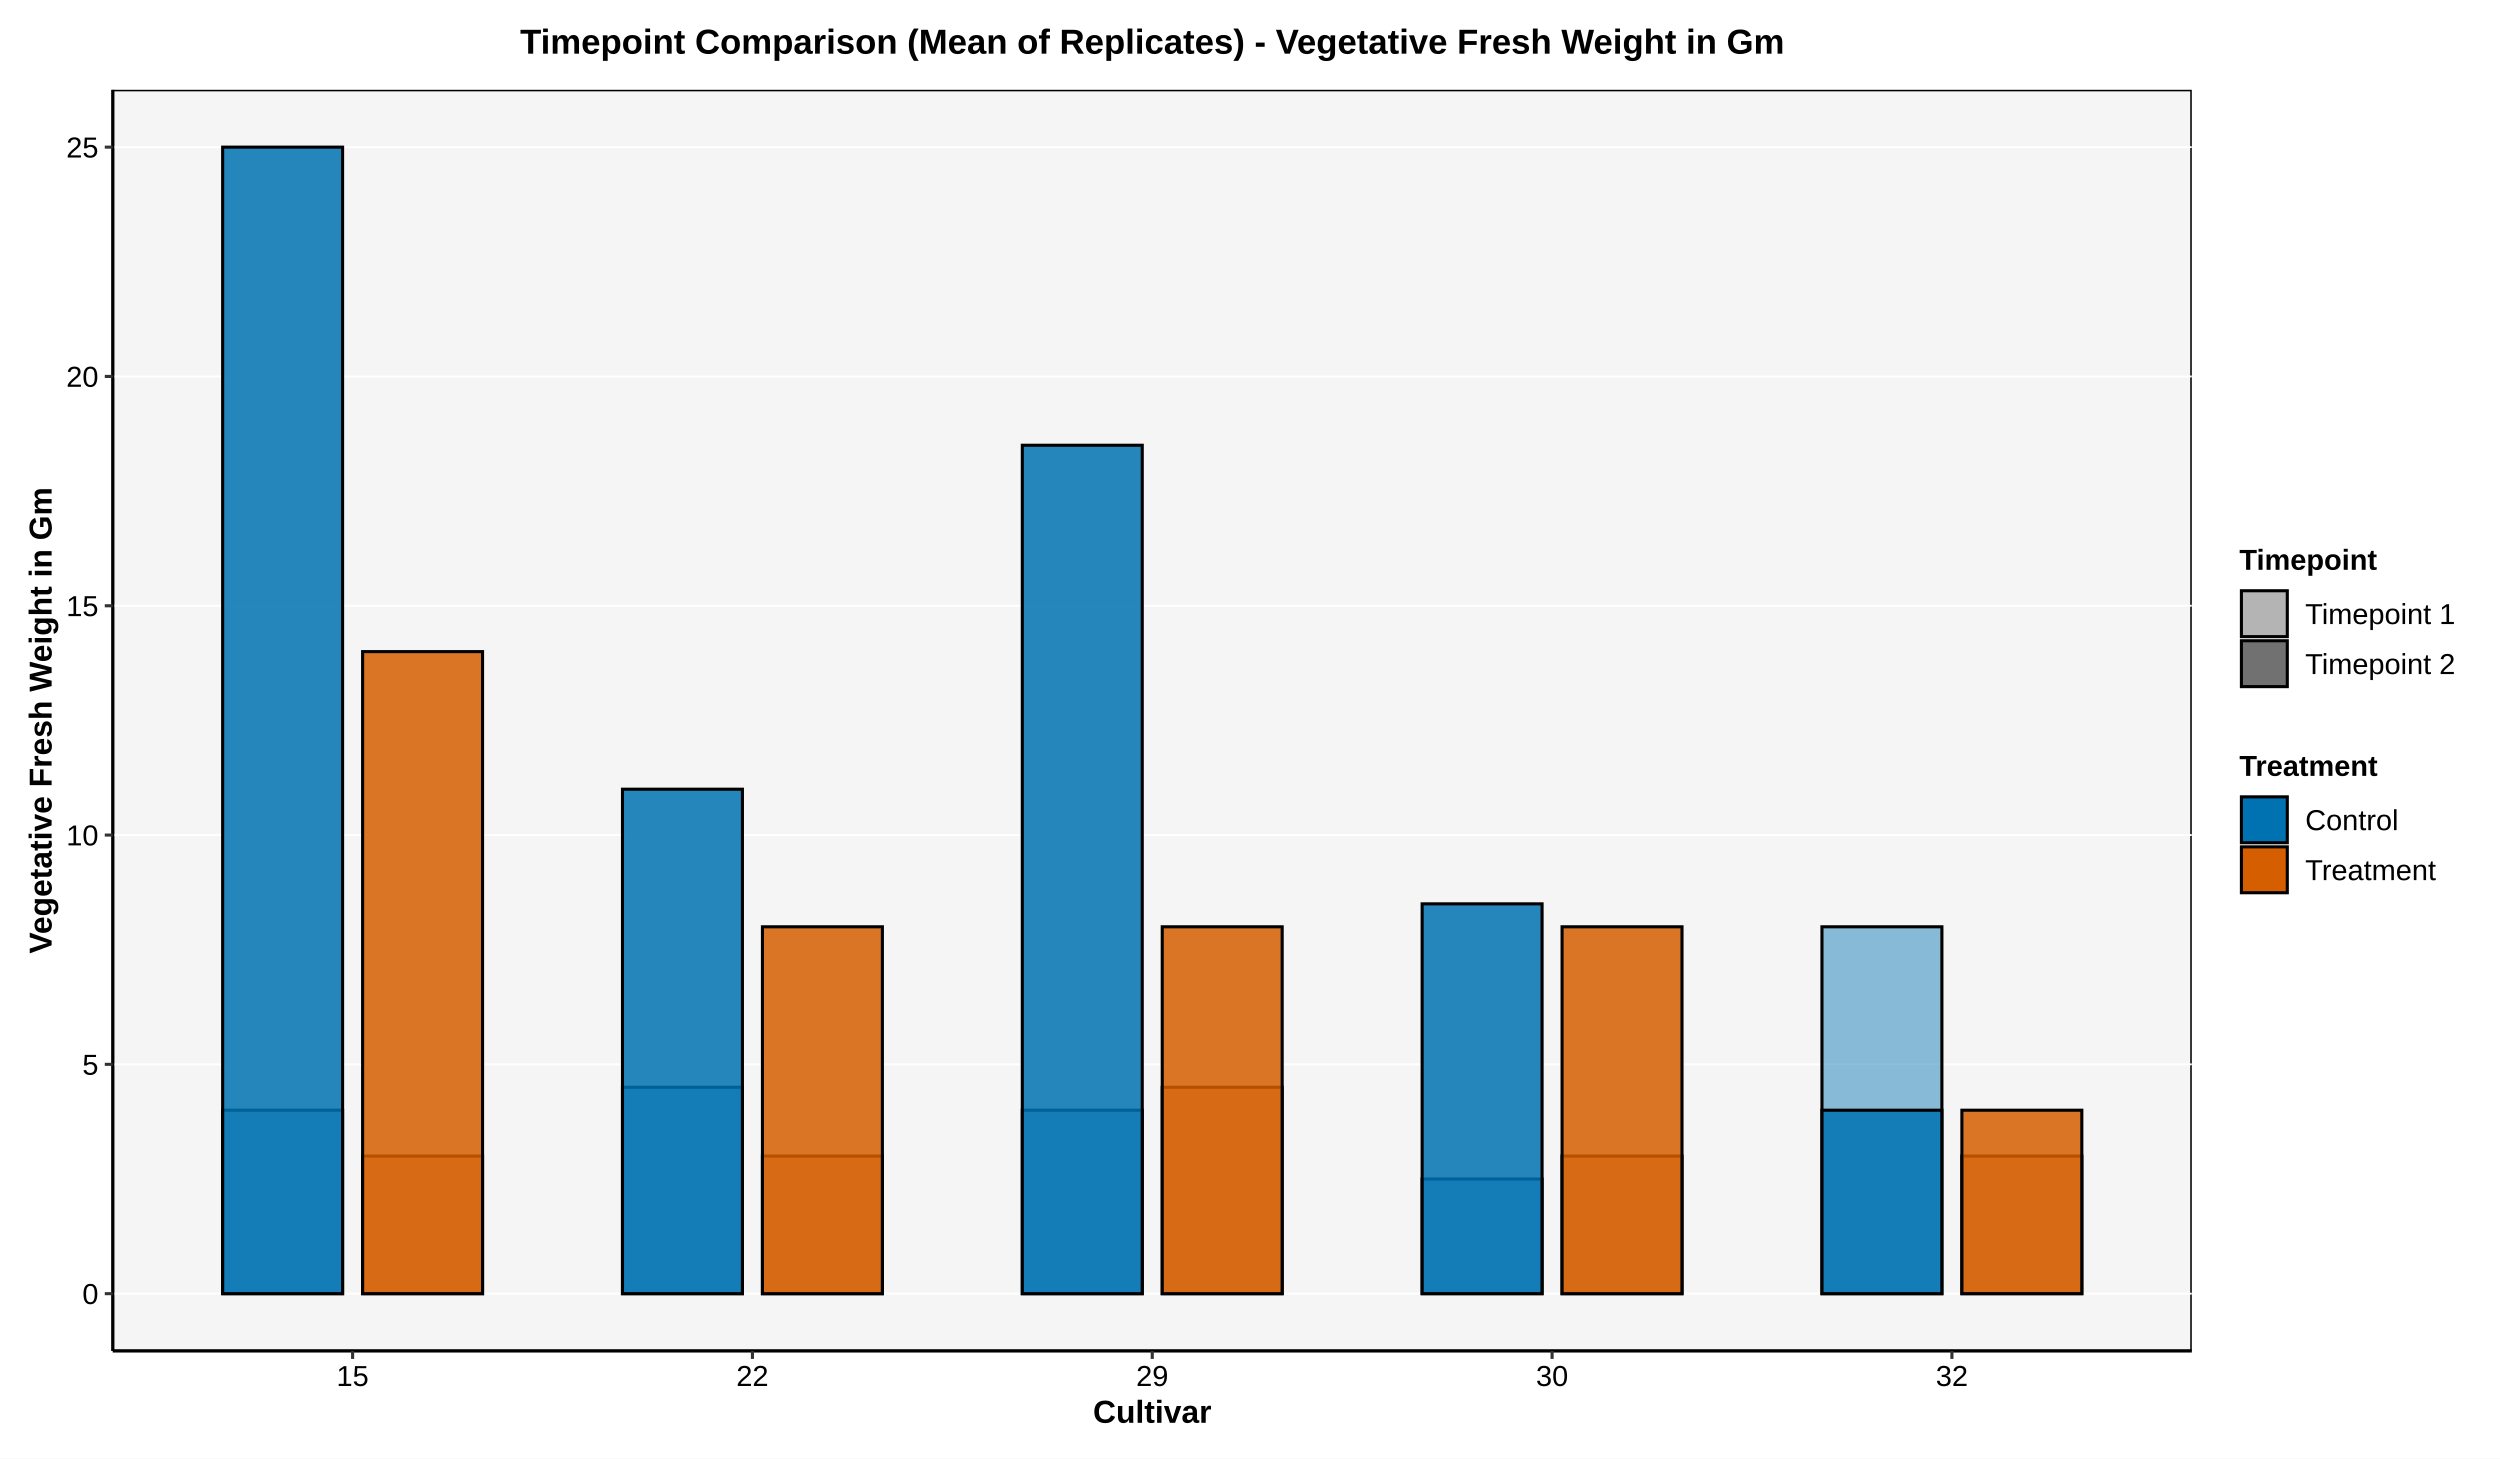
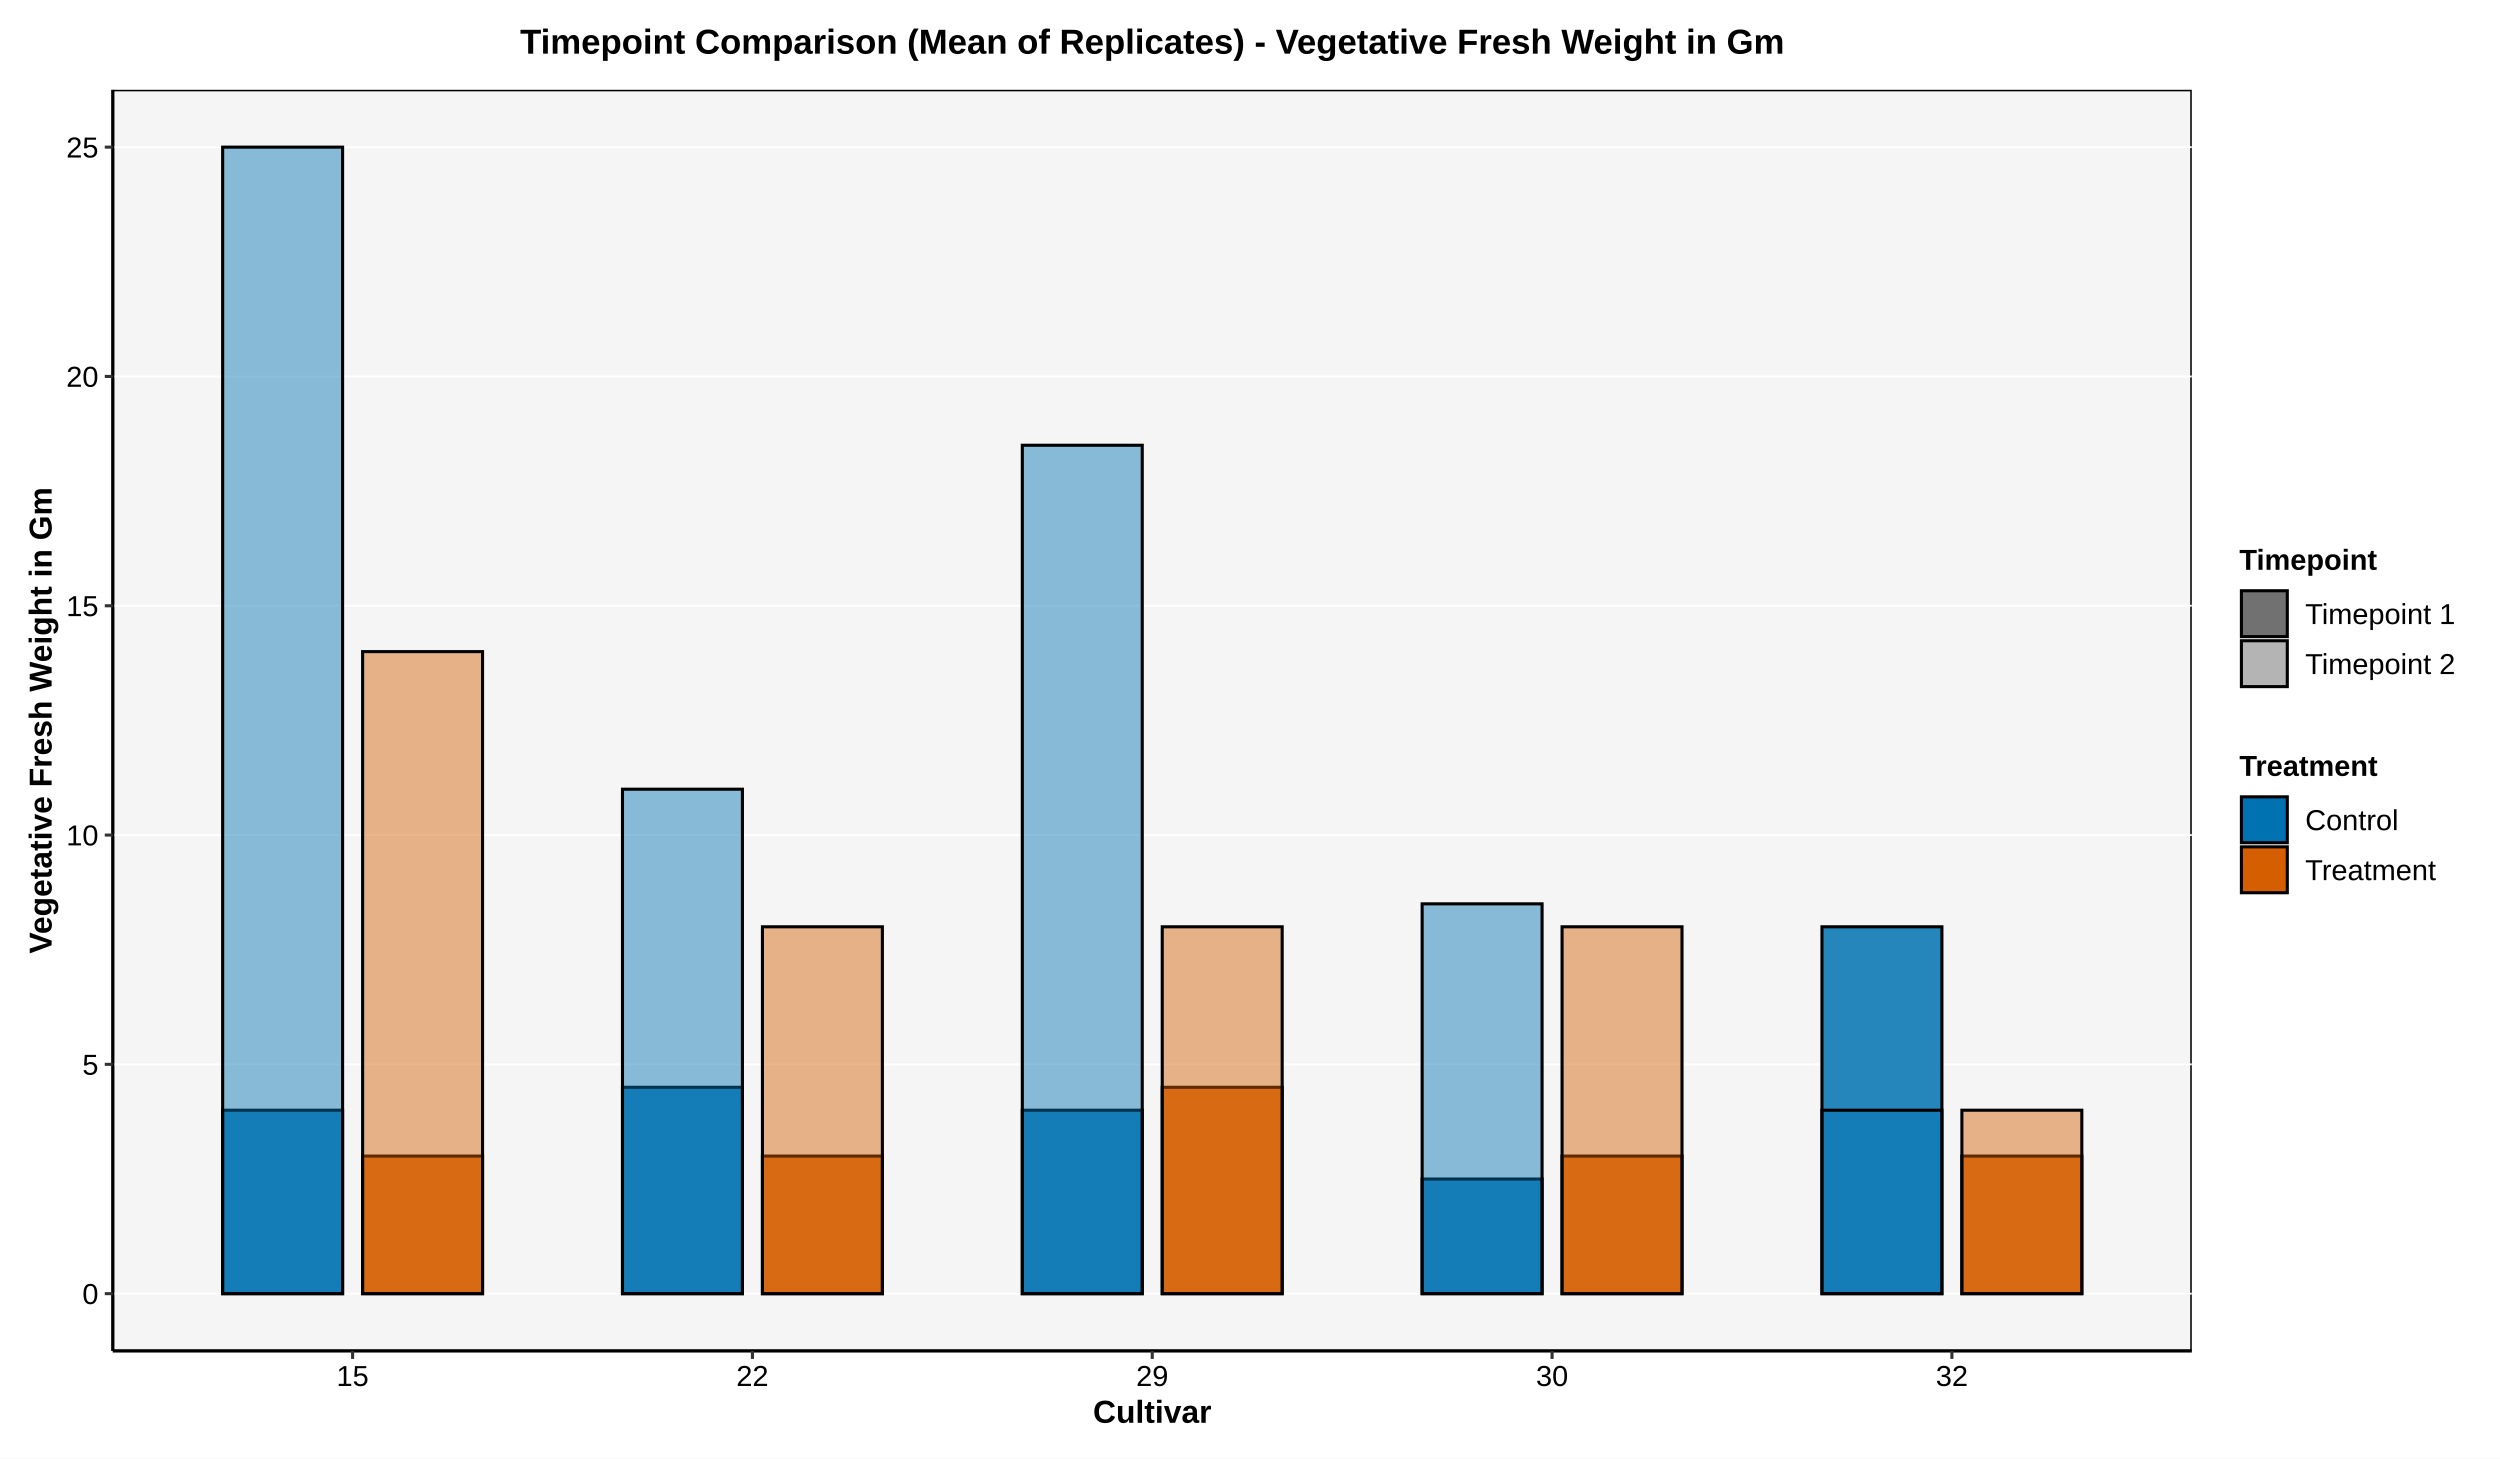
<svg xmlns="http://www.w3.org/2000/svg" width="864.00pt" height="504.00pt" viewBox="0 0 864.00 504.00">
  <g class="svglite">
    <defs>
      <style type="text/css">
    .svglite line, .svglite polyline, .svglite polygon, .svglite path, .svglite rect, .svglite circle {
      fill: none;
      stroke: #000000;
      stroke-linecap: round;
      stroke-linejoin: round;
      stroke-miterlimit: 10.00;
    }
    .svglite text {
      white-space: pre;
    }
    .svglite g.glyphgroup path {
      fill: inherit;
      stroke: none;
    }
  </style>
    </defs>
    <rect width="100%" height="100%" style="stroke: none; fill: #FFFFFF;" />
    <defs>
      <clipPath id="cpMC4wMHw4NjQuMDB8MC4wMHw1MDQuMDA=">
        <rect x="0.00" y="0.00" width="864.00" height="504.00" />
      </clipPath>
    </defs>
    <g clip-path="url(#cpMC4wMHw4NjQuMDB8MC4wMHw1MDQuMDA=)">
      <rect x="-0" y="-0" width="864.00" height="504.00" style="stroke-width: 1.07; stroke: none; fill: #FFFFFF;" />
    </g>
    <defs>
      <clipPath id="cpMzguOTV8NzU3LjQ5fDMxLjA0fDQ2Ni45MA==">
        <rect x="38.95" y="31.04" width="718.53" height="435.86" />
      </clipPath>
    </defs>
    <g clip-path="url(#cpMzguOTV8NzU3LjQ5fDMxLjA0fDQ2Ni45MA==)">
      <rect x="38.95" y="31.04" width="718.53" height="435.86" style="stroke-width: 1.07; fill: #F5F5F5;" />
      <polyline points="38.95,447.09 757.49,447.09 " style="stroke-width: 0.64; stroke: #FFFFFF; stroke-linecap: butt;" />
      <polyline points="38.95,367.84 757.49,367.84 " style="stroke-width: 0.64; stroke: #FFFFFF; stroke-linecap: butt;" />
      <polyline points="38.95,288.60 757.49,288.60 " style="stroke-width: 0.64; stroke: #FFFFFF; stroke-linecap: butt;" />
      <polyline points="38.95,209.35 757.49,209.35 " style="stroke-width: 0.64; stroke: #FFFFFF; stroke-linecap: butt;" />
      <polyline points="38.95,130.10 757.49,130.10 " style="stroke-width: 0.64; stroke: #FFFFFF; stroke-linecap: butt;" />
      <polyline points="38.95,50.85 757.49,50.85 " style="stroke-width: 0.64; stroke: #FFFFFF; stroke-linecap: butt;" />
-       <rect x="76.95" y="383.69" width="41.45" height="63.40" style="stroke-width: 1.07; stroke-linecap: butt; stroke-linejoin: miter; fill: #0072B2; fill-opacity: 0.45;" />
-       <rect x="125.32" y="399.54" width="41.45" height="47.55" style="stroke-width: 1.07; stroke-linecap: butt; stroke-linejoin: miter; fill: #D55E00; fill-opacity: 0.45;" />
-       <rect x="215.13" y="375.77" width="41.45" height="71.32" style="stroke-width: 1.07; stroke-linecap: butt; stroke-linejoin: miter; fill: #0072B2; fill-opacity: 0.45;" />
-       <rect x="263.50" y="399.54" width="41.45" height="47.55" style="stroke-width: 1.07; stroke-linecap: butt; stroke-linejoin: miter; fill: #D55E00; fill-opacity: 0.45;" />
-       <rect x="353.31" y="383.69" width="41.45" height="63.40" style="stroke-width: 1.07; stroke-linecap: butt; stroke-linejoin: miter; fill: #0072B2; fill-opacity: 0.45;" />
-       <rect x="401.67" y="375.77" width="41.45" height="71.32" style="stroke-width: 1.07; stroke-linecap: butt; stroke-linejoin: miter; fill: #D55E00; fill-opacity: 0.45;" />
-       <rect x="491.49" y="407.47" width="41.45" height="39.62" style="stroke-width: 1.07; stroke-linecap: butt; stroke-linejoin: miter; fill: #0072B2; fill-opacity: 0.45;" />
-       <rect x="539.85" y="399.54" width="41.45" height="47.55" style="stroke-width: 1.07; stroke-linecap: butt; stroke-linejoin: miter; fill: #D55E00; fill-opacity: 0.45;" />
-       <rect x="629.67" y="320.30" width="41.45" height="126.80" style="stroke-width: 1.07; stroke-linecap: butt; stroke-linejoin: miter; fill: #0072B2; fill-opacity: 0.45;" />
-       <rect x="678.03" y="399.54" width="41.45" height="47.55" style="stroke-width: 1.07; stroke-linecap: butt; stroke-linejoin: miter; fill: #D55E00; fill-opacity: 0.45;" />
-       <rect x="76.95" y="50.85" width="41.45" height="396.24" style="stroke-width: 1.07; stroke-linecap: butt; stroke-linejoin: miter; fill: #0072B2; fill-opacity: 0.85;" />
-       <rect x="125.32" y="225.20" width="41.45" height="221.89" style="stroke-width: 1.07; stroke-linecap: butt; stroke-linejoin: miter; fill: #D55E00; fill-opacity: 0.85;" />
-       <rect x="215.13" y="272.75" width="41.45" height="174.34" style="stroke-width: 1.07; stroke-linecap: butt; stroke-linejoin: miter; fill: #0072B2; fill-opacity: 0.85;" />
-       <rect x="263.50" y="320.30" width="41.45" height="126.80" style="stroke-width: 1.07; stroke-linecap: butt; stroke-linejoin: miter; fill: #D55E00; fill-opacity: 0.85;" />
-       <rect x="353.31" y="153.88" width="41.45" height="293.22" style="stroke-width: 1.07; stroke-linecap: butt; stroke-linejoin: miter; fill: #0072B2; fill-opacity: 0.85;" />
-       <rect x="401.67" y="320.30" width="41.45" height="126.80" style="stroke-width: 1.07; stroke-linecap: butt; stroke-linejoin: miter; fill: #D55E00; fill-opacity: 0.85;" />
-       <rect x="491.49" y="312.37" width="41.45" height="134.72" style="stroke-width: 1.07; stroke-linecap: butt; stroke-linejoin: miter; fill: #0072B2; fill-opacity: 0.85;" />
-       <rect x="539.85" y="320.30" width="41.45" height="126.80" style="stroke-width: 1.07; stroke-linecap: butt; stroke-linejoin: miter; fill: #D55E00; fill-opacity: 0.85;" />
-       <rect x="629.67" y="383.69" width="41.45" height="63.40" style="stroke-width: 1.07; stroke-linecap: butt; stroke-linejoin: miter; fill: #0072B2; fill-opacity: 0.85;" />
-       <rect x="678.03" y="383.69" width="41.45" height="63.40" style="stroke-width: 1.07; stroke-linecap: butt; stroke-linejoin: miter; fill: #D55E00; fill-opacity: 0.85;" />
+       <rect x="76.95" y="383.69" width="41.45" height="63.40" style="stroke-width: 1.07; stroke-linecap: butt; stroke-linejoin: miter; fill: #0072B2; fill-opacity: 0.85;" />
+       <rect x="125.32" y="399.54" width="41.45" height="47.55" style="stroke-width: 1.07; stroke-linecap: butt; stroke-linejoin: miter; fill: #D55E00; fill-opacity: 0.85;" />
+       <rect x="215.13" y="375.77" width="41.45" height="71.32" style="stroke-width: 1.07; stroke-linecap: butt; stroke-linejoin: miter; fill: #0072B2; fill-opacity: 0.85;" />
+       <rect x="263.50" y="399.54" width="41.45" height="47.55" style="stroke-width: 1.07; stroke-linecap: butt; stroke-linejoin: miter; fill: #D55E00; fill-opacity: 0.85;" />
+       <rect x="353.31" y="383.69" width="41.45" height="63.40" style="stroke-width: 1.07; stroke-linecap: butt; stroke-linejoin: miter; fill: #0072B2; fill-opacity: 0.85;" />
+       <rect x="401.67" y="375.77" width="41.45" height="71.32" style="stroke-width: 1.07; stroke-linecap: butt; stroke-linejoin: miter; fill: #D55E00; fill-opacity: 0.85;" />
+       <rect x="491.49" y="407.47" width="41.45" height="39.62" style="stroke-width: 1.07; stroke-linecap: butt; stroke-linejoin: miter; fill: #0072B2; fill-opacity: 0.85;" />
+       <rect x="539.85" y="399.54" width="41.45" height="47.55" style="stroke-width: 1.07; stroke-linecap: butt; stroke-linejoin: miter; fill: #D55E00; fill-opacity: 0.85;" />
+       <rect x="629.67" y="320.30" width="41.45" height="126.80" style="stroke-width: 1.07; stroke-linecap: butt; stroke-linejoin: miter; fill: #0072B2; fill-opacity: 0.85;" />
+       <rect x="678.03" y="399.54" width="41.45" height="47.55" style="stroke-width: 1.07; stroke-linecap: butt; stroke-linejoin: miter; fill: #D55E00; fill-opacity: 0.85;" />
+       <rect x="76.95" y="50.85" width="41.45" height="396.24" style="stroke-width: 1.07; stroke-linecap: butt; stroke-linejoin: miter; fill: #0072B2; fill-opacity: 0.45;" />
+       <rect x="125.32" y="225.20" width="41.45" height="221.89" style="stroke-width: 1.07; stroke-linecap: butt; stroke-linejoin: miter; fill: #D55E00; fill-opacity: 0.45;" />
+       <rect x="215.13" y="272.75" width="41.45" height="174.34" style="stroke-width: 1.07; stroke-linecap: butt; stroke-linejoin: miter; fill: #0072B2; fill-opacity: 0.45;" />
+       <rect x="263.50" y="320.30" width="41.45" height="126.80" style="stroke-width: 1.07; stroke-linecap: butt; stroke-linejoin: miter; fill: #D55E00; fill-opacity: 0.45;" />
+       <rect x="353.31" y="153.88" width="41.45" height="293.22" style="stroke-width: 1.07; stroke-linecap: butt; stroke-linejoin: miter; fill: #0072B2; fill-opacity: 0.45;" />
+       <rect x="401.67" y="320.30" width="41.45" height="126.80" style="stroke-width: 1.07; stroke-linecap: butt; stroke-linejoin: miter; fill: #D55E00; fill-opacity: 0.45;" />
+       <rect x="491.49" y="312.37" width="41.45" height="134.72" style="stroke-width: 1.07; stroke-linecap: butt; stroke-linejoin: miter; fill: #0072B2; fill-opacity: 0.45;" />
+       <rect x="539.85" y="320.30" width="41.45" height="126.80" style="stroke-width: 1.07; stroke-linecap: butt; stroke-linejoin: miter; fill: #D55E00; fill-opacity: 0.45;" />
+       <rect x="629.67" y="383.69" width="41.45" height="63.40" style="stroke-width: 1.07; stroke-linecap: butt; stroke-linejoin: miter; fill: #0072B2; fill-opacity: 0.45;" />
+       <rect x="678.03" y="383.69" width="41.45" height="63.40" style="stroke-width: 1.07; stroke-linecap: butt; stroke-linejoin: miter; fill: #D55E00; fill-opacity: 0.45;" />
    </g>
    <g clip-path="url(#cpMC4wMHw4NjQuMDB8MC4wMHw1MDQuMDA=)">
      <polyline points="38.95,466.90 38.95,31.04 " style="stroke-width: 1.07; stroke-linecap: butt;" />
      <text x="34.02" y="450.67" text-anchor="end" style="font-size: 10.00px; font-family: &quot;Arial&quot;;" textLength="5.56px" lengthAdjust="spacingAndGlyphs">0</text>
      <text x="34.02" y="371.43" text-anchor="end" style="font-size: 10.00px; font-family: &quot;Arial&quot;;" textLength="5.56px" lengthAdjust="spacingAndGlyphs">5</text>
      <text x="34.02" y="292.18" text-anchor="end" style="font-size: 10.00px; font-family: &quot;Arial&quot;;" textLength="11.12px" lengthAdjust="spacingAndGlyphs">10</text>
      <text x="34.02" y="212.93" text-anchor="end" style="font-size: 10.00px; font-family: &quot;Arial&quot;;" textLength="11.12px" lengthAdjust="spacingAndGlyphs">15</text>
      <text x="34.02" y="133.68" text-anchor="end" style="font-size: 10.00px; font-family: &quot;Arial&quot;;" textLength="11.12px" lengthAdjust="spacingAndGlyphs">20</text>
      <text x="34.02" y="54.44" text-anchor="end" style="font-size: 10.00px; font-family: &quot;Arial&quot;;" textLength="11.12px" lengthAdjust="spacingAndGlyphs">25</text>
      <polyline points="36.21,447.09 38.95,447.09 " style="stroke-width: 1.07; stroke: #333333; stroke-linecap: butt;" />
      <polyline points="36.21,367.84 38.95,367.84 " style="stroke-width: 1.07; stroke: #333333; stroke-linecap: butt;" />
      <polyline points="36.21,288.60 38.95,288.60 " style="stroke-width: 1.07; stroke: #333333; stroke-linecap: butt;" />
      <polyline points="36.21,209.35 38.95,209.35 " style="stroke-width: 1.07; stroke: #333333; stroke-linecap: butt;" />
      <polyline points="36.21,130.10 38.95,130.10 " style="stroke-width: 1.07; stroke: #333333; stroke-linecap: butt;" />
      <polyline points="36.21,50.85 38.95,50.85 " style="stroke-width: 1.07; stroke: #333333; stroke-linecap: butt;" />
      <polyline points="38.95,466.90 757.49,466.90 " style="stroke-width: 1.07; stroke-linecap: butt;" />
      <polyline points="121.86,469.64 121.86,466.90 " style="stroke-width: 1.07; stroke: #333333; stroke-linecap: butt;" />
      <polyline points="260.04,469.64 260.04,466.90 " style="stroke-width: 1.07; stroke: #333333; stroke-linecap: butt;" />
      <polyline points="398.22,469.64 398.22,466.90 " style="stroke-width: 1.07; stroke: #333333; stroke-linecap: butt;" />
      <polyline points="536.40,469.64 536.40,466.90 " style="stroke-width: 1.07; stroke: #333333; stroke-linecap: butt;" />
      <polyline points="674.58,469.64 674.58,466.90 " style="stroke-width: 1.07; stroke: #333333; stroke-linecap: butt;" />
      <text x="121.86" y="479.00" text-anchor="middle" style="font-size: 10.00px; font-family: &quot;Arial&quot;;" textLength="11.12px" lengthAdjust="spacingAndGlyphs">15</text>
      <text x="260.04" y="479.00" text-anchor="middle" style="font-size: 10.00px; font-family: &quot;Arial&quot;;" textLength="11.12px" lengthAdjust="spacingAndGlyphs">22</text>
      <text x="398.22" y="479.00" text-anchor="middle" style="font-size: 10.00px; font-family: &quot;Arial&quot;;" textLength="11.12px" lengthAdjust="spacingAndGlyphs">29</text>
      <text x="536.40" y="479.00" text-anchor="middle" style="font-size: 10.00px; font-family: &quot;Arial&quot;;" textLength="11.12px" lengthAdjust="spacingAndGlyphs">30</text>
      <text x="674.58" y="479.00" text-anchor="middle" style="font-size: 10.00px; font-family: &quot;Arial&quot;;" textLength="11.12px" lengthAdjust="spacingAndGlyphs">32</text>
      <text x="398.22" y="491.72" text-anchor="middle" style="font-size: 11.00px; font-weight: bold; font-family: &quot;Arial&quot;;" textLength="40.97px" lengthAdjust="spacingAndGlyphs">Cultivar</text>
      <text transform="translate(17.84,248.97) rotate(-90)" text-anchor="middle" style="font-size: 11.00px; font-weight: bold; font-family: &quot;Arial&quot;;" textLength="161.25px" lengthAdjust="spacingAndGlyphs">Vegetative Fresh Weight in Gm</text>
      <rect x="768.44" y="183.23" width="85.59" height="60.26" style="stroke-width: 1.07; stroke: none; fill: #FFFFFF;" />
      <text x="773.92" y="196.92" style="font-size: 10.00px; font-weight: bold; font-family: &quot;Arial&quot;;" textLength="47.59px" lengthAdjust="spacingAndGlyphs">Timepoint</text>
-       <rect x="774.63" y="204.16" width="15.86" height="15.86" style="stroke-width: 1.07; stroke-linecap: butt; stroke-linejoin: miter; fill: #595959; fill-opacity: 0.45;" />
-       <rect x="774.63" y="221.44" width="15.86" height="15.86" style="stroke-width: 1.07; stroke-linecap: butt; stroke-linejoin: miter; fill: #595959; fill-opacity: 0.85;" />
+       <rect x="774.63" y="204.16" width="15.86" height="15.86" style="stroke-width: 1.07; stroke-linecap: butt; stroke-linejoin: miter; fill: #595959; fill-opacity: 0.85;" />
+       <rect x="774.63" y="221.44" width="15.86" height="15.86" style="stroke-width: 1.07; stroke-linecap: butt; stroke-linejoin: miter; fill: #595959; fill-opacity: 0.45;" />
      <text x="796.68" y="215.68" style="font-size: 10.00px; font-family: &quot;Arial&quot;;" textLength="51.88px" lengthAdjust="spacingAndGlyphs">Timepoint 1</text>
      <text x="796.68" y="232.96" style="font-size: 10.00px; font-family: &quot;Arial&quot;;" textLength="51.88px" lengthAdjust="spacingAndGlyphs">Timepoint 2</text>
      <rect x="768.44" y="254.45" width="78.92" height="60.26" style="stroke-width: 1.07; stroke: none; fill: #FFFFFF;" />
      <text x="773.92" y="268.15" style="font-size: 10.00px; font-weight: bold; font-family: &quot;Arial&quot;;" textLength="47.80px" lengthAdjust="spacingAndGlyphs">Treatment</text>
      <rect x="774.63" y="275.39" width="15.86" height="15.86" style="stroke-width: 1.07; stroke-linecap: butt; stroke-linejoin: miter; fill: #0072B2;" />
      <rect x="774.63" y="292.67" width="15.86" height="15.86" style="stroke-width: 1.07; stroke-linecap: butt; stroke-linejoin: miter; fill: #D55E00;" />
      <text x="796.68" y="286.90" style="font-size: 10.00px; font-family: &quot;Arial&quot;;" textLength="32.23px" lengthAdjust="spacingAndGlyphs">Control</text>
      <text x="796.68" y="304.18" style="font-size: 10.00px; font-family: &quot;Arial&quot;;" textLength="45.20px" lengthAdjust="spacingAndGlyphs">Treatment</text>
      <text x="398.22" y="18.56" text-anchor="middle" style="font-size: 12.00px; font-weight: bold; font-family: &quot;Arial&quot;;" textLength="436.84px" lengthAdjust="spacingAndGlyphs">Timepoint Comparison (Mean of Replicates) - Vegetative Fresh Weight in Gm</text>
    </g>
  </g>
</svg>
